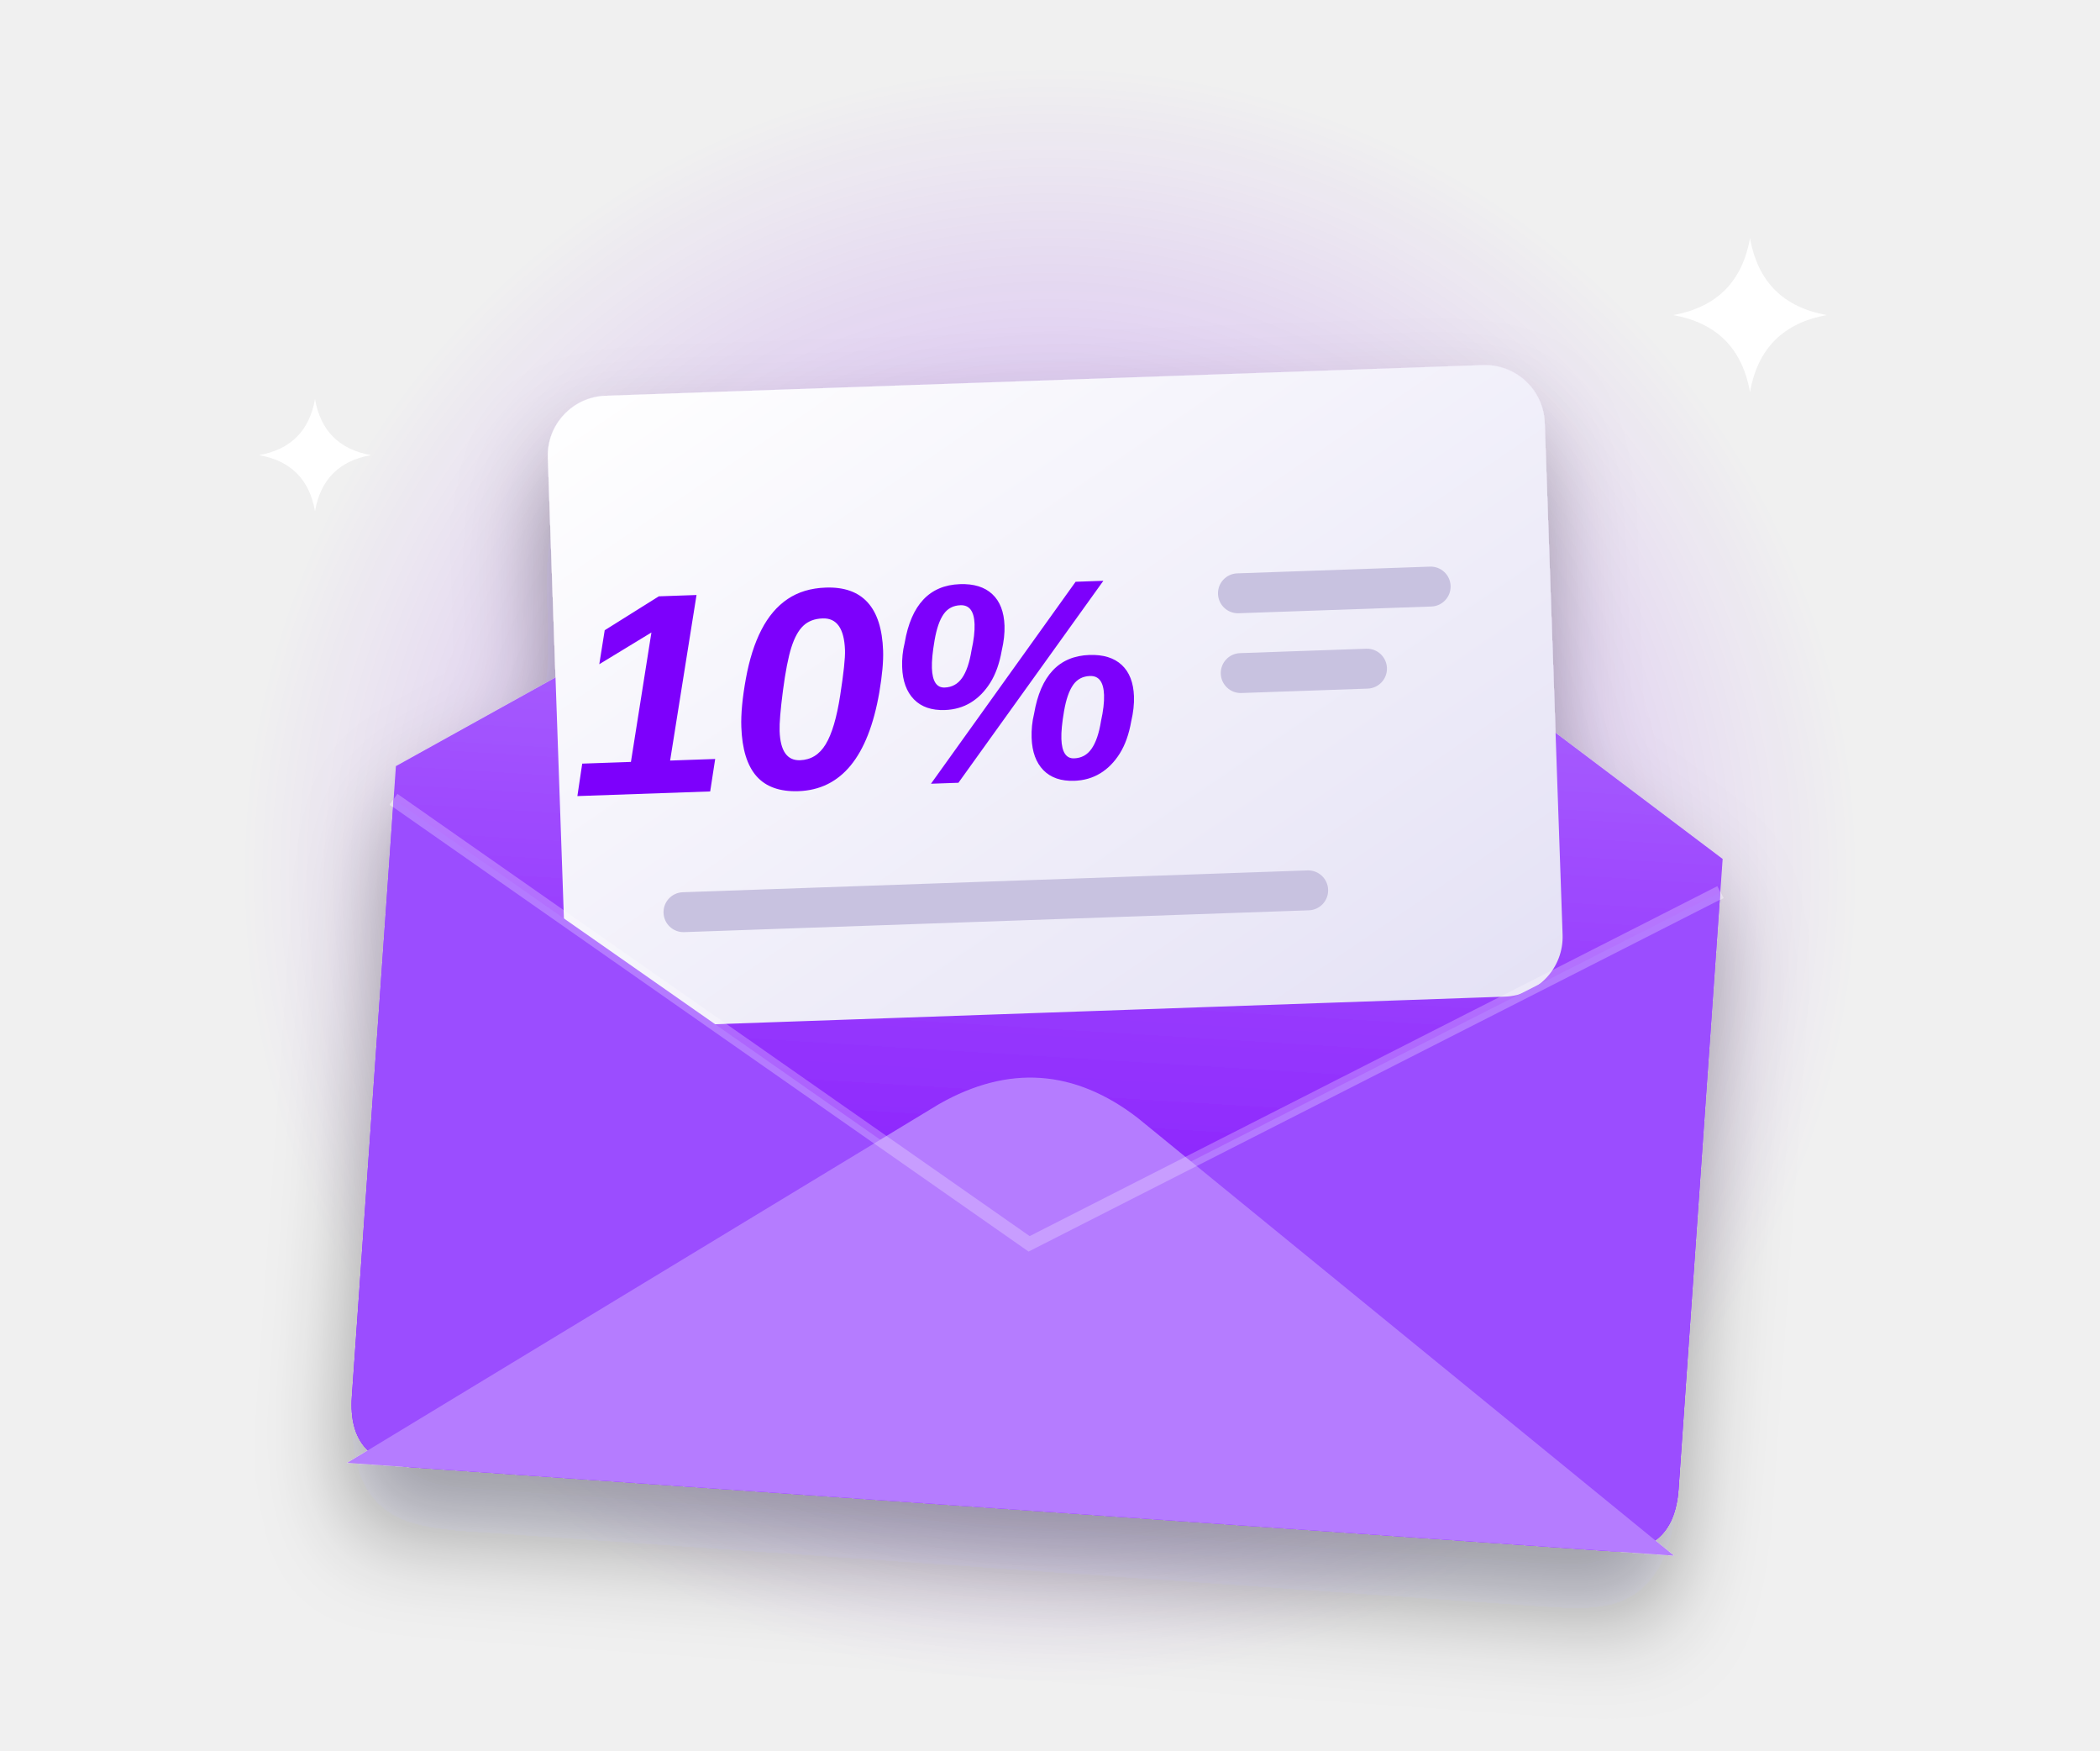
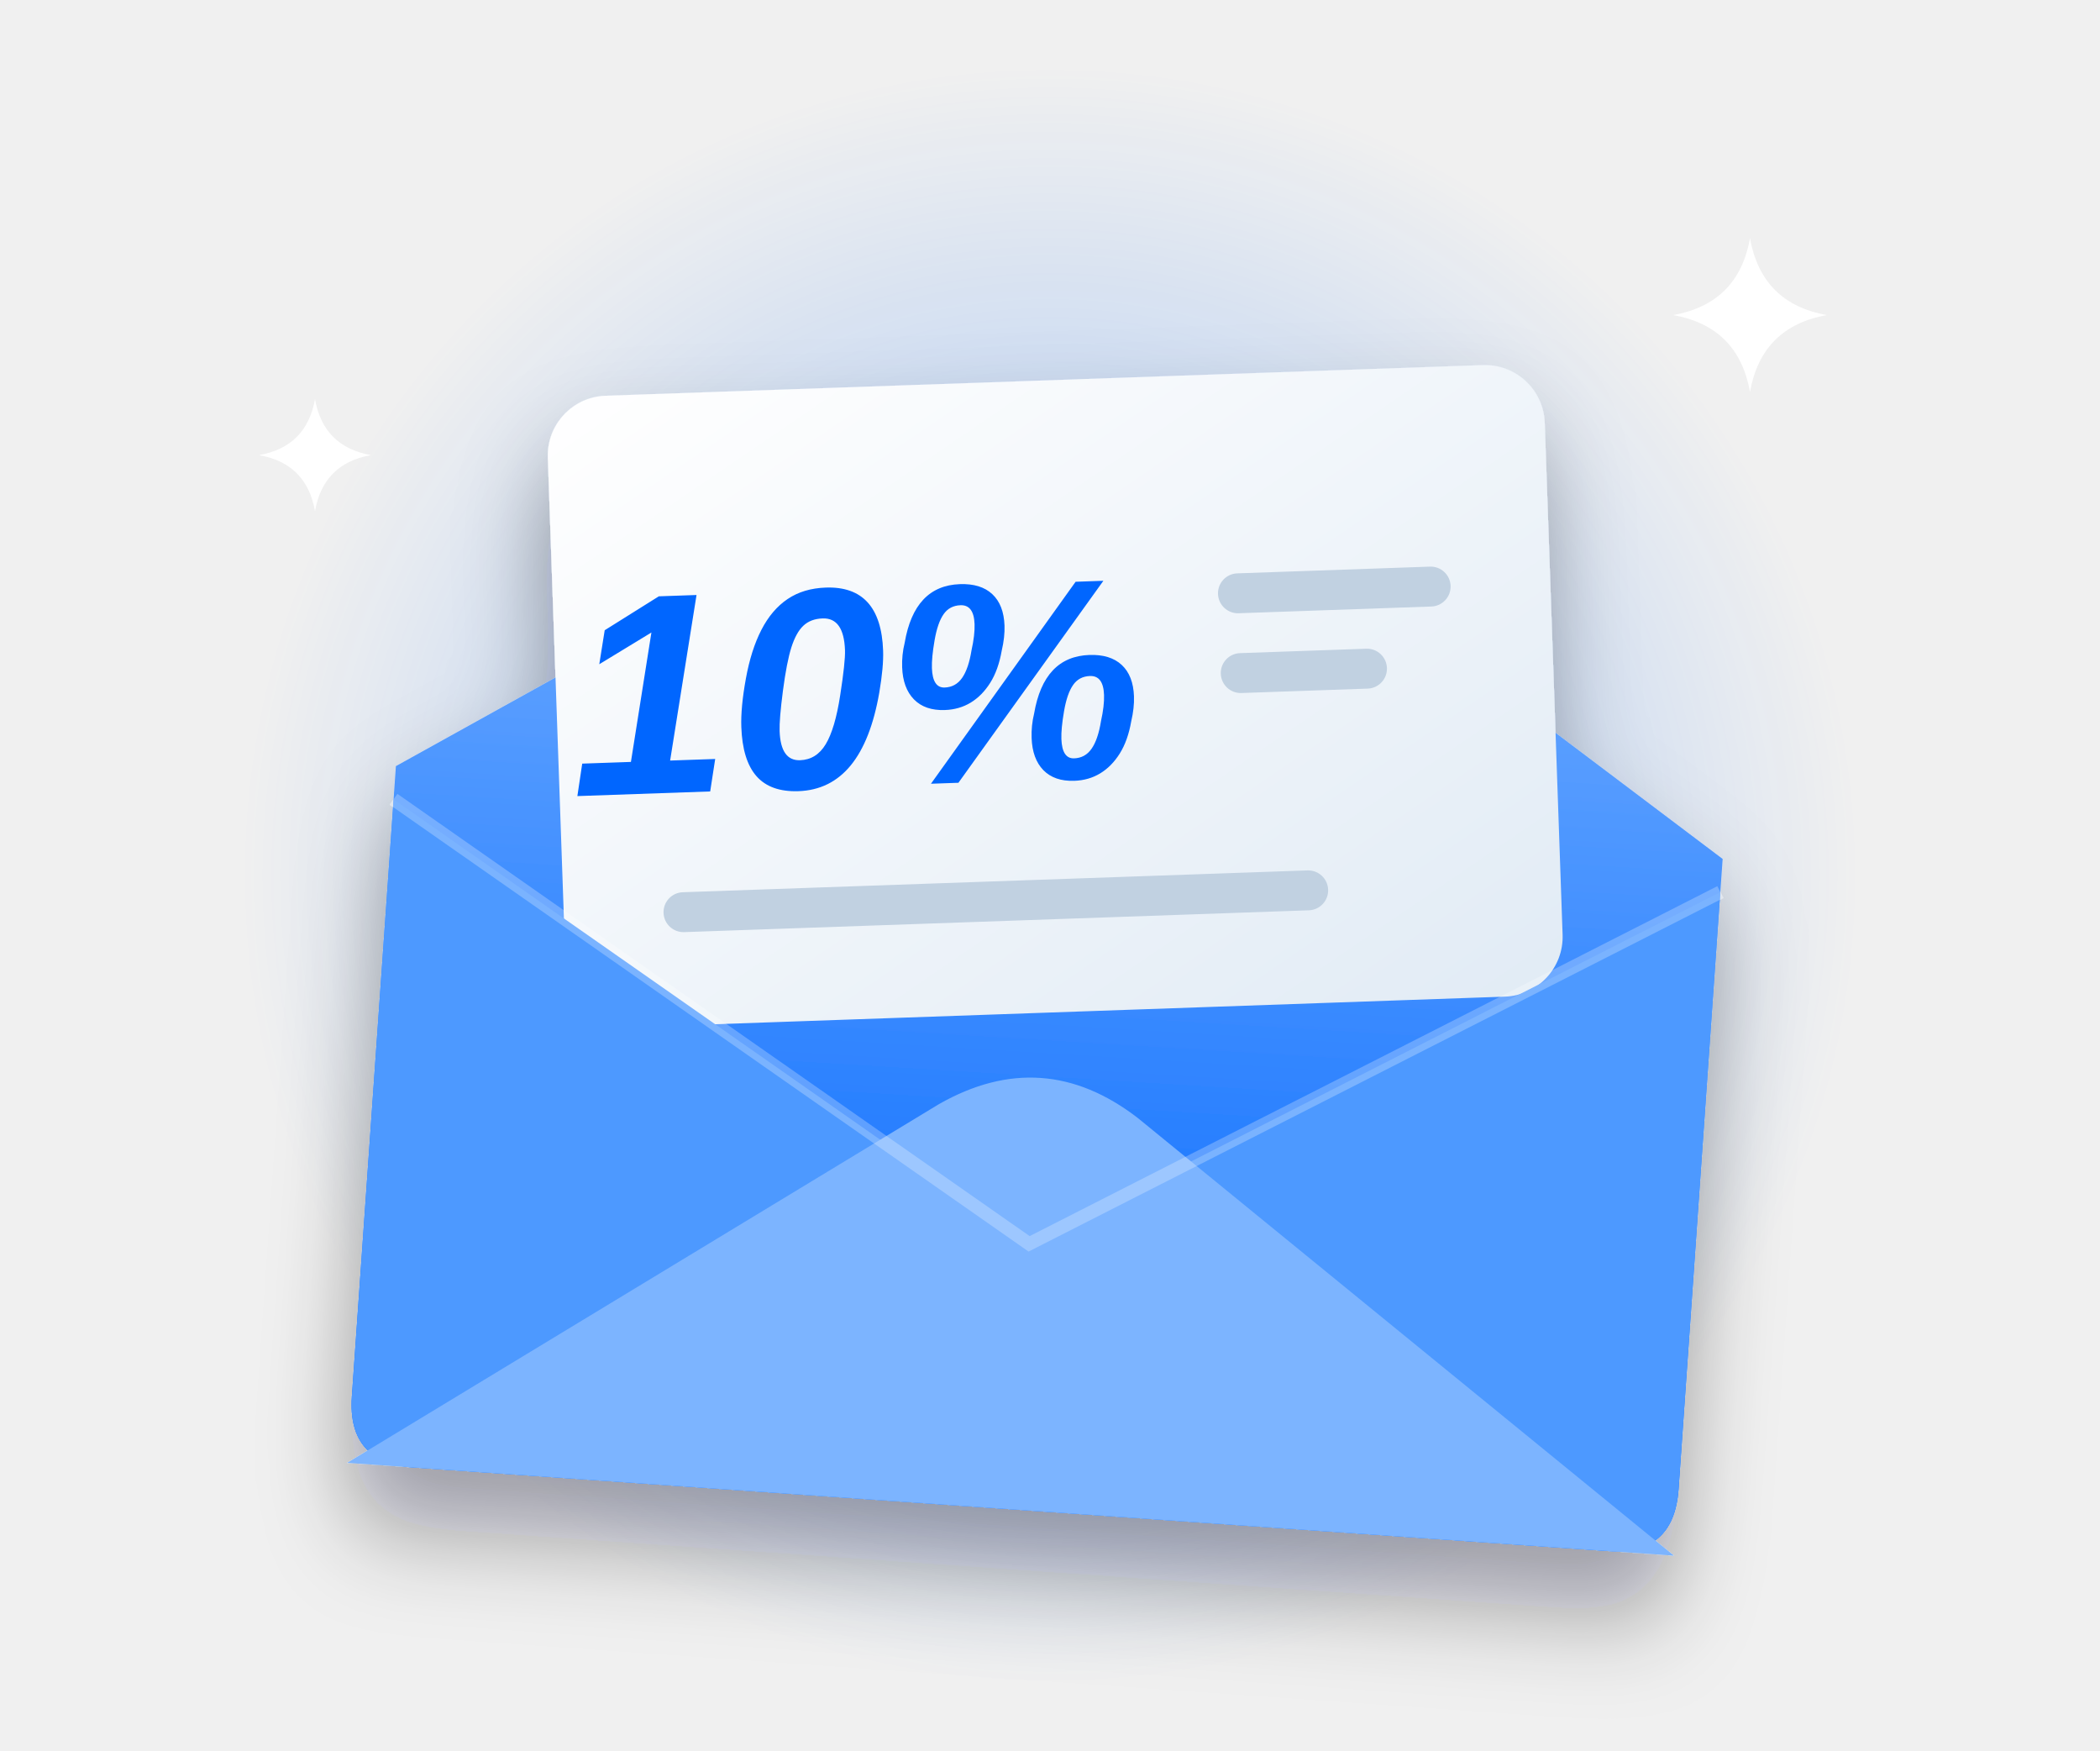
<svg xmlns="http://www.w3.org/2000/svg" viewBox="0 0 600 500">
  <defs>
    <radialGradient id="gillnewslet" cx=".5" cy=".5" r=".5">
-       <stop offset="0" stop-color="#7D03FC" stop-opacity=".55" />
-       <stop offset=".5" stop-color="#7D03FC" stop-opacity=".18" />
-       <stop offset="1" stop-color="#7D03FC" stop-opacity="0" />
+       <stop offset="0" stop-color="#0066FF" stop-opacity=".55" />
+       <stop offset=".5" stop-color="#0066FF" stop-opacity=".18" />
+       <stop offset="1" stop-color="#0066FF" stop-opacity="0" />
    </radialGradient>
    <linearGradient id="willnewslet" x1="0" y1="0" x2="0" y2="1">
      <stop offset="0" stop-color="#FFFFFF" />
      <stop offset=".6" stop-color="#E9ECF3" />
      <stop offset="1" stop-color="#B9C0CF" />
    </linearGradient>
    <linearGradient id="wsillnewslet" x1="0" y1="0" x2="1" y2="0">
      <stop offset="0" stop-color="#C8CEDB" />
      <stop offset=".35" stop-color="#FFFFFF" />
      <stop offset="1" stop-color="#AEB6C6" />
    </linearGradient>
    <linearGradient id="millnewslet" x1="0" y1="0" x2="1" y2="1">
      <stop offset="0" stop-color="#4A5366" />
      <stop offset=".45" stop-color="#232A38" />
      <stop offset="1" stop-color="#0C1019" />
    </linearGradient>
    <linearGradient id="mhillnewslet" x1="0" y1="0" x2="1" y2="0">
      <stop offset="0" stop-color="#151A25" />
      <stop offset=".3" stop-color="#5A6478" />
      <stop offset=".55" stop-color="#262D3B" />
      <stop offset="1" stop-color="#0E121B" />
    </linearGradient>
    <linearGradient id="scillnewslet" x1="0" y1="0" x2="1" y2="1">
-       <stop offset="0" stop-color="#9B4DFF" />
-       <stop offset=".5" stop-color="#5B12E0" />
-       <stop offset="1" stop-color="#1A0B5C" />
+       <stop offset="0" stop-color="#4D99FF" />
+       <stop offset=".5" stop-color="#0D6EE5" />
+       <stop offset="1" stop-color="#09335E" />
    </linearGradient>
    <linearGradient id="vlillnewslet" x1="0" y1="0" x2="0" y2="1">
-       <stop offset="0" stop-color="#B57CFF" />
-       <stop offset="1" stop-color="#7D03FC" />
+       <stop offset="0" stop-color="#7CB4FF" />
+       <stop offset="1" stop-color="#0066FF" />
    </linearGradient>
    <linearGradient id="tanillnewslet" x1="0" y1="0" x2="1" y2="0">
      <stop offset="0" stop-color="#A88B62" />
      <stop offset=".5" stop-color="#D9C39C" />
      <stop offset="1" stop-color="#9B7E55" />
    </linearGradient>
    <linearGradient id="cardillnewslet" x1="0" y1="0" x2="1" y2="1">
      <stop offset="0" stop-color="#FFFFFF" />
-       <stop offset="1" stop-color="#E4E1F5" />
+       <stop offset="1" stop-color="#E1EBF5" />
    </linearGradient>
    <linearGradient id="kraftillnewslet" x1="0" y1="0" x2="1" y2="1">
      <stop offset="0" stop-color="#E8C79A" />
      <stop offset="1" stop-color="#B98B55" />
    </linearGradient>
    <filter id="billnewslet" x="-50%" y="-50%" width="200%" height="200%">
      <feGaussianBlur stdDeviation="12" />
    </filter>
    <filter id="sillnewslet" x="-50%" y="-50%" width="200%" height="200%">
      <feGaussianBlur stdDeviation="4" />
    </filter>
    <filter id="dillnewslet" x="-40%" y="-40%" width="180%" height="200%">
-       <feDropShadow dx="0" dy="18" stdDeviation="14" flood-color="#0B0620" flood-opacity=".35" />
+       <feDropShadow dx="0" dy="18" stdDeviation="14" flood-color="#051321" flood-opacity=".35" />
    </filter>
  </defs>
  <circle cx="300" cy="250" r="230" fill="url(#gillnewslet)" />
  <g transform="translate(300 270) rotate(4) scale(0.95)" filter="url(#dillnewslet)">
    <path d="M-200 -40 L0 -170 L200 -40 V150 Q200 170 180 170 H-180 Q-200 170 -200 150 Z" fill="url(#vlillnewslet)" />
    <g transform="translate(0 -40) rotate(-6)">
      <rect x="-150" y="-130" width="300" height="190" rx="18" fill="url(#cardillnewslet)" />
-       <text x="-60" y="-10" font-family="Arial Black, Arial, sans-serif" font-weight="900" font-size="86" fill="#7D03FC" text-anchor="middle" font-style="italic">10%</text>
-       <g fill="#C8C2E0">
+       <text x="-60" y="-10" font-family="Arial Black, Arial, sans-serif" font-weight="900" font-size="86" fill="#0066FF" text-anchor="middle" font-style="italic">10%</text>
+       <g fill="#C1D1E1">
        <rect x="50" y="-70" width="70" height="12" rx="6" />
        <rect x="50" y="-46" width="50" height="12" rx="6" />
        <rect x="-120" y="20" width="200" height="12" rx="6" />
      </g>
    </g>
-     <path d="M-200 -30 L0 90 L200 -30 V150 Q200 170 180 170 H-180 Q-200 170 -200 150 Z" fill="#9B4DFF" />
-     <path d="M-200 170 L-30 50 Q0 30 30 50 L200 170 Z" fill="#B57CFF" />
+     <path d="M-200 -30 L0 90 L200 -30 V150 Q200 170 180 170 H-180 Q-200 170 -200 150 Z" fill="#4D99FF" />
+     <path d="M-200 170 L-30 50 Q0 30 30 50 L200 170 Z" fill="#7CB4FF" />
    <path d="M-200 -30 L0 90 L200 -30" fill="none" stroke="#fff" stroke-opacity=".25" stroke-width="4" />
  </g>
  <g transform="translate(500 90) rotate(0) scale(0.55)">
    <path d="M0 -40 Q6 -6 40 0 Q6 6 0 40 Q-6 6 -40 0 Q-6 -6 0 -40 Z" fill="#fff" />
  </g>
  <g transform="translate(90 130) rotate(0) scale(0.4)">
    <path d="M0 -40 Q6 -6 40 0 Q6 6 0 40 Q-6 6 -40 0 Q-6 -6 0 -40 Z" fill="#fff" />
  </g>
</svg>
